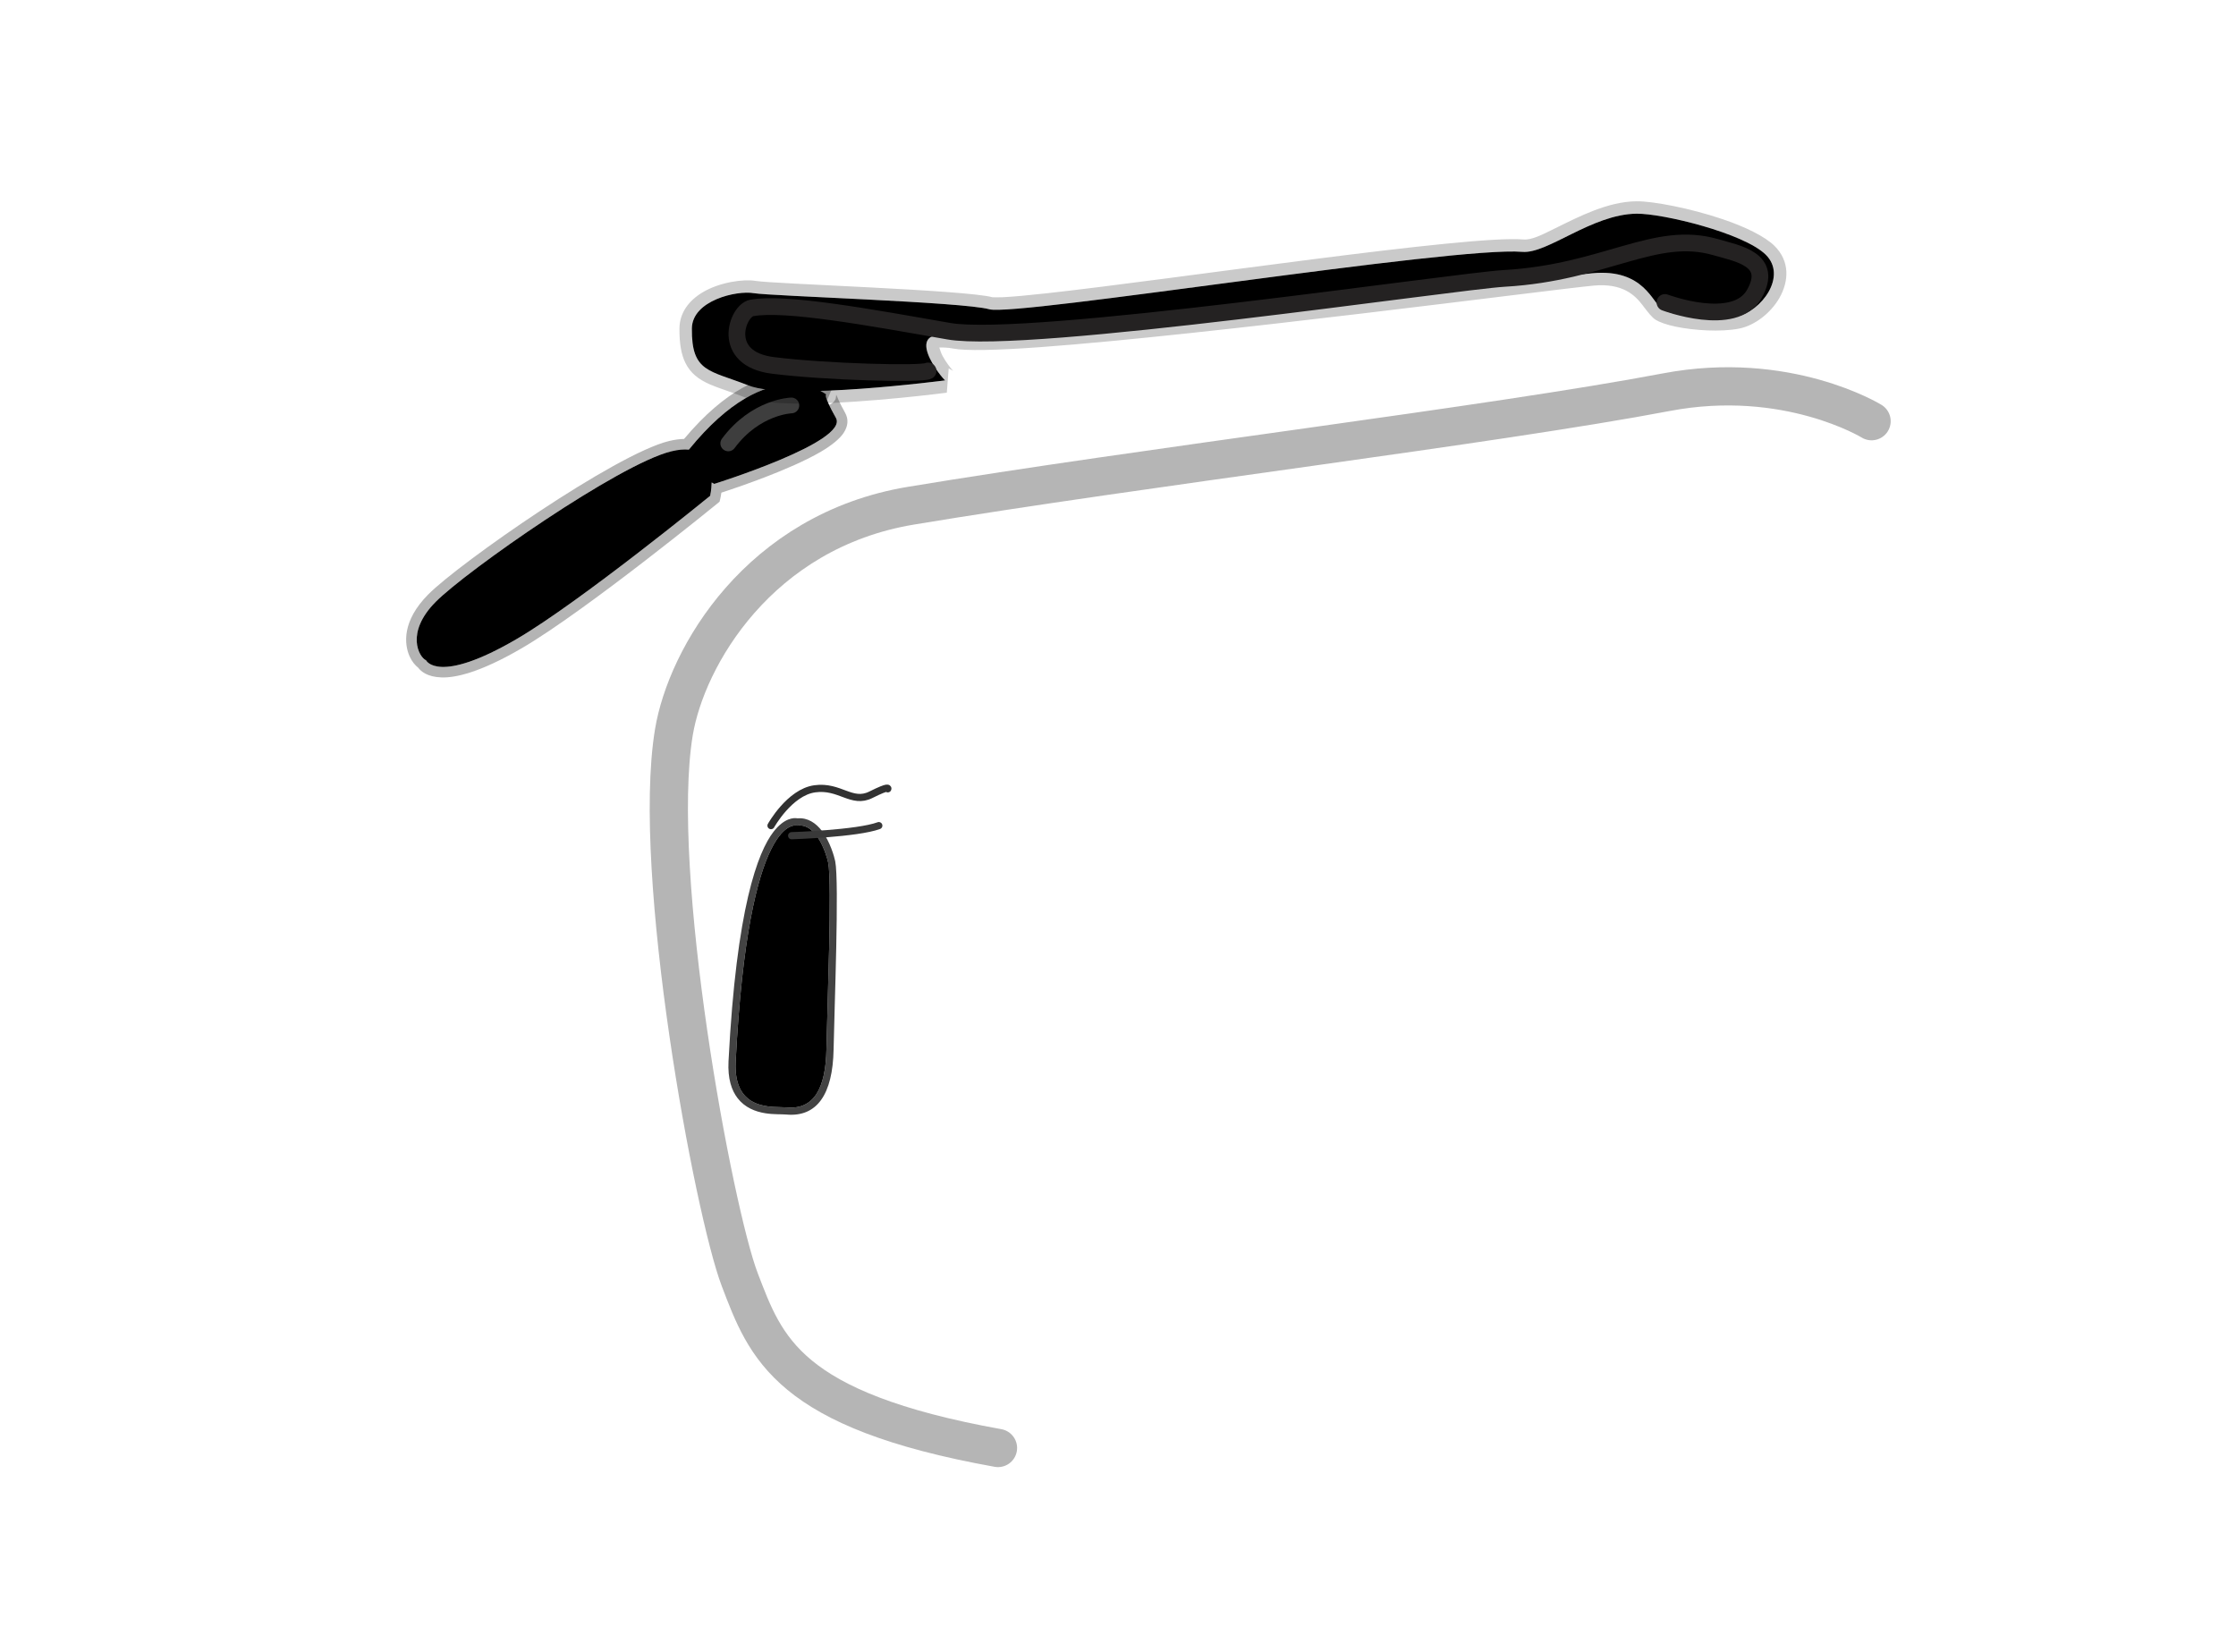
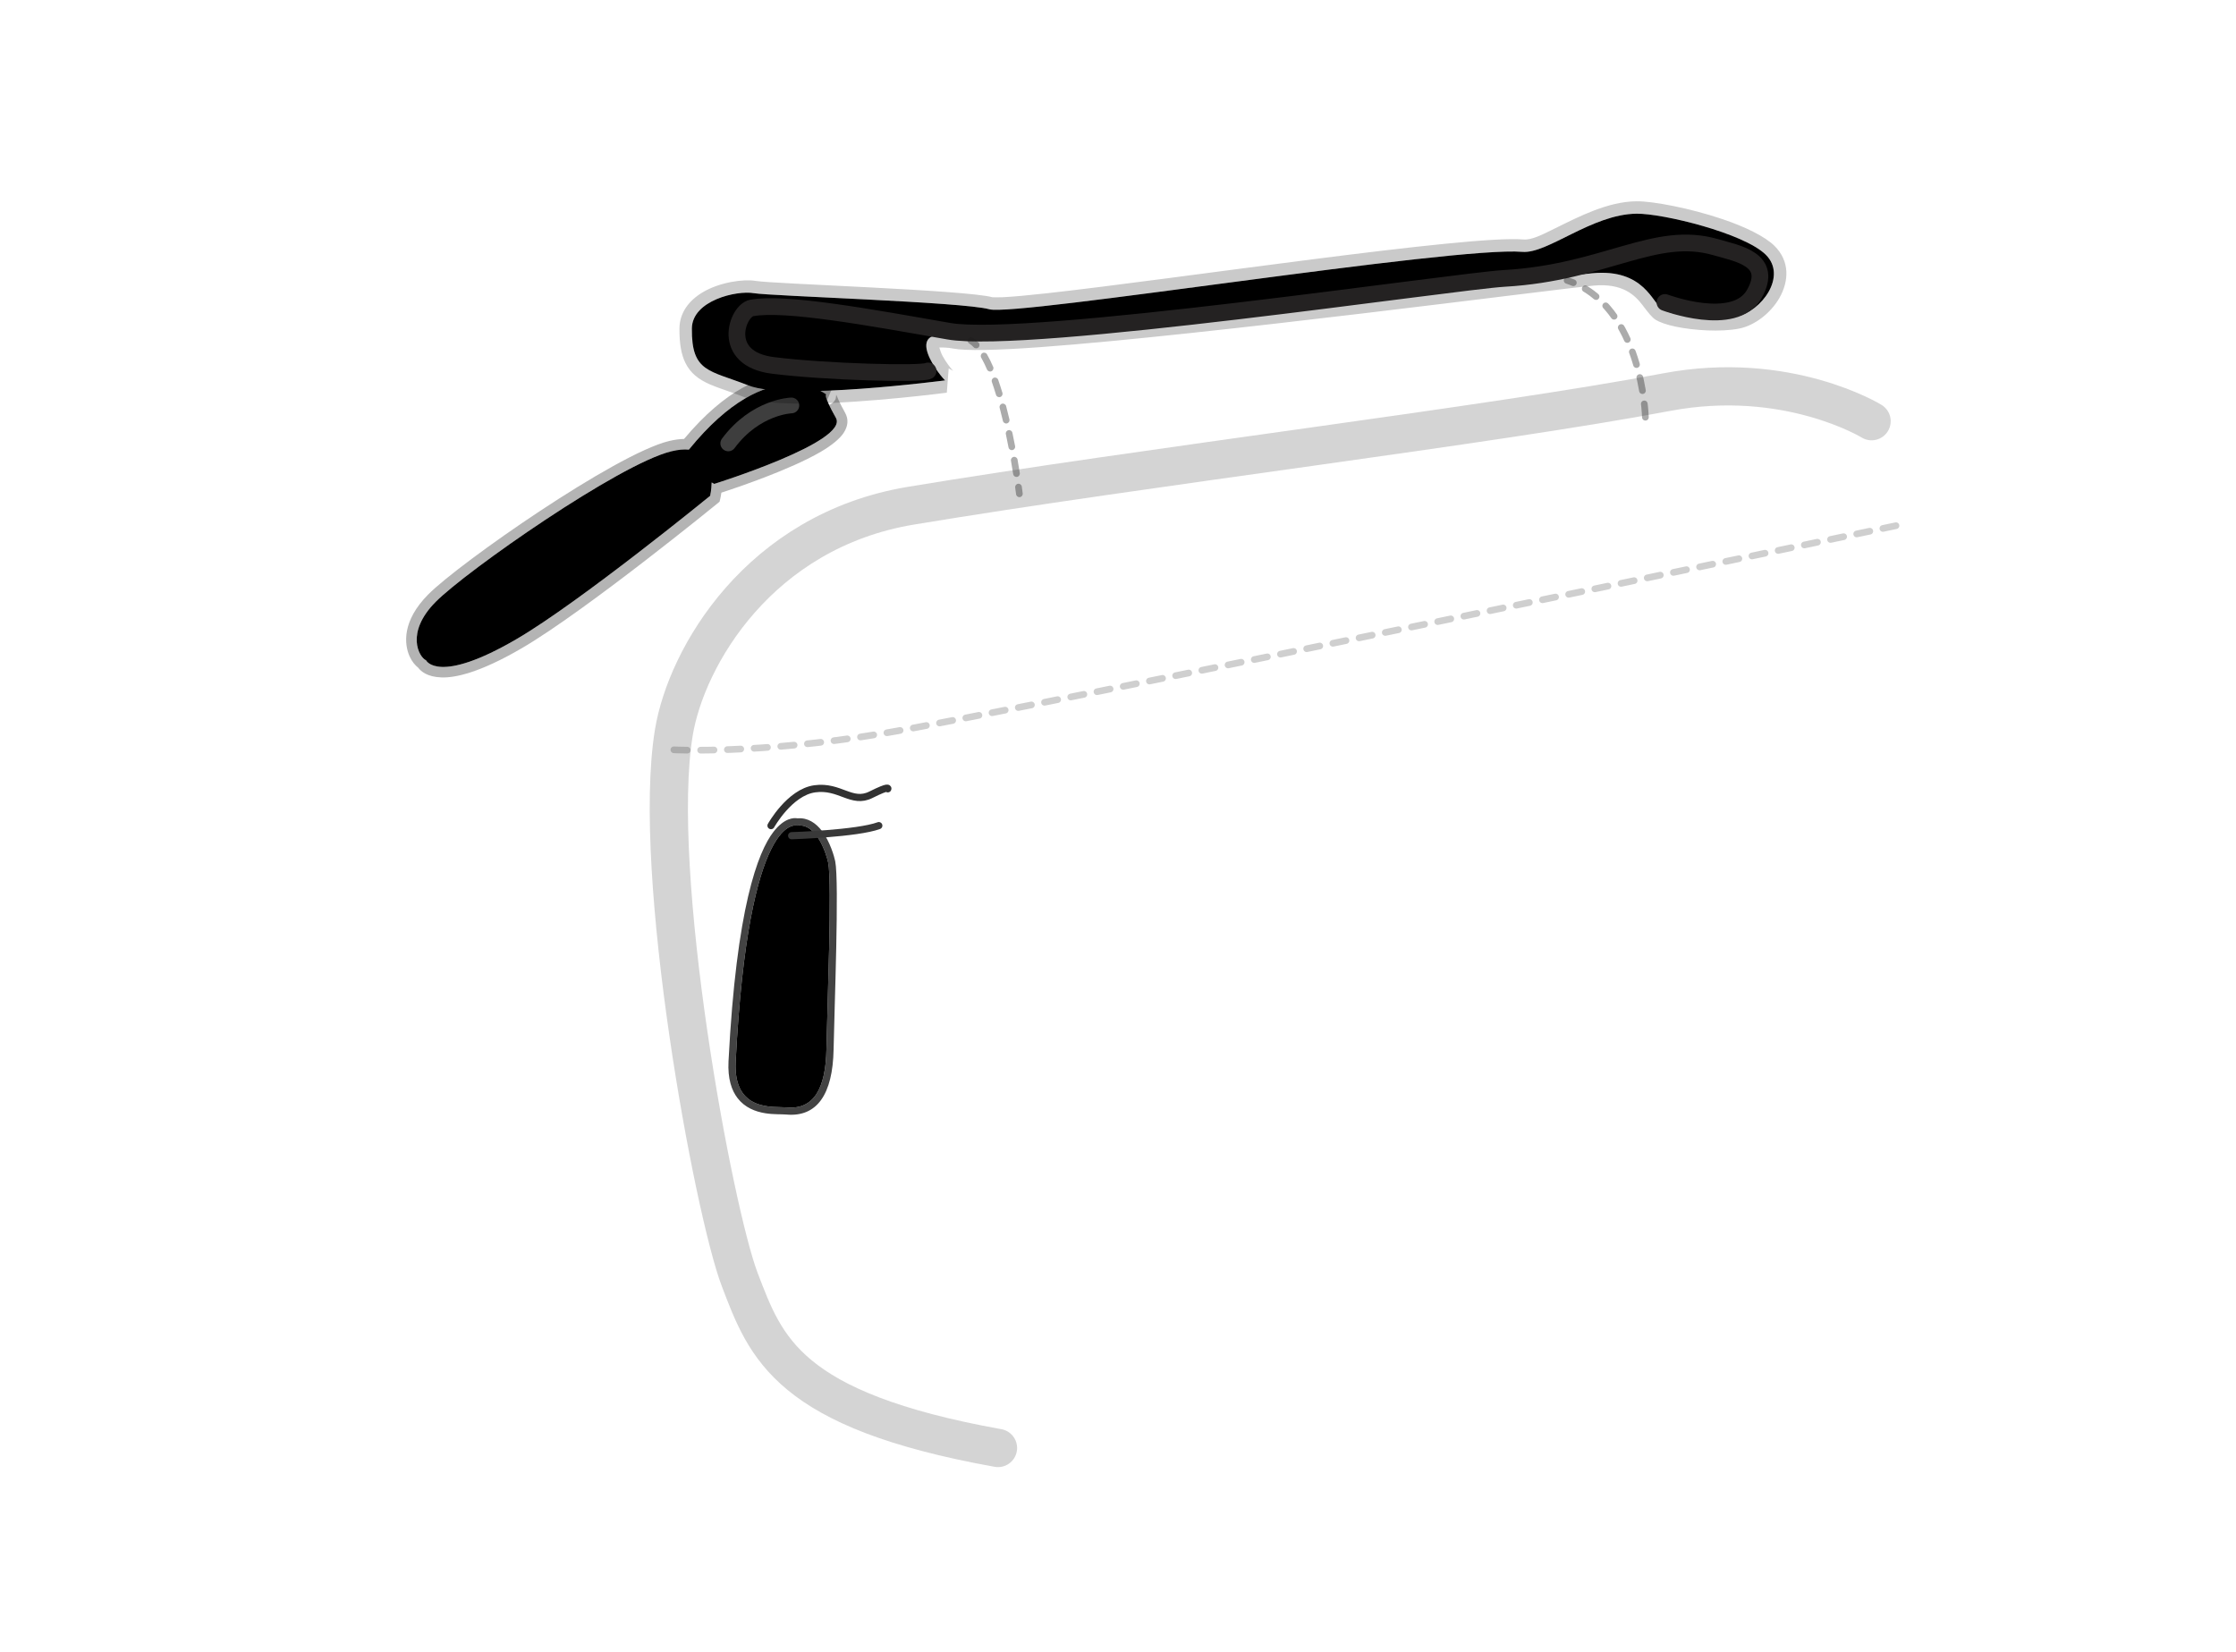
<svg xmlns="http://www.w3.org/2000/svg" width="100%" height="100%" viewBox="0 0 19500 14400" version="1.1" xml:space="preserve" style="fill-rule:evenodd;clip-rule:evenodd;stroke-linecap:round;stroke-miterlimit:1.5;">
  <g id="overlay">
    <path d="M6955.49,7136.53l0.003,0c87.472,-7.623 159.353,39.828 213.015,110.459c70.166,92.355 107.348,223.647 115.341,263.686c36.117,180.931 -7.846,1294.51 -14.089,1640.4c-7.094,392.978 -145.104,593.39 -413.896,568.341c-38.248,-3.564 -108.457,0.742 -182.598,-11.265c-87,-14.089 -177.607,-49.472 -240.859,-131.544c-51.919,-67.367 -86.876,-168.145 -79.055,-321.283c68.496,-1341.25 256.966,-1826.55 391.984,-2001.12c95.122,-122.987 177.794,-123.608 210.154,-117.673Zm-4.656,63.473c-0,-0 -422.969,-136.484 -535.063,2058.51c-22.664,443.786 339.131,388.725 445.893,398.674c234.654,21.868 339.413,-164.17 345.606,-507.239c6.193,-343.069 51.111,-1447.58 15.288,-1627.04c-12.023,-60.229 -96.438,-349.577 -271.724,-322.907Z" style="fill:#434343;" />
    <path d="M6950.83,7200c-0,-0 -422.969,-136.484 -535.063,2058.51c-22.664,443.786 339.131,388.725 445.893,398.674c234.654,21.868 339.413,-164.17 345.606,-507.239c6.193,-343.069 51.111,-1447.58 15.288,-1627.04c-12.023,-60.229 -96.438,-349.577 -271.724,-322.907Z" />
    <path d="M7229.8,3529.96c13.312,-3.663 28.834,-11.69 43.262,-28.362c5.094,-5.885 10.443,-13.479 14.661,-23.928c2.07,-5.126 5.327,-35.459 5.327,-35.459c0,0 25.253,65.853 76.713,156.865c30.663,54.23 28.451,114.216 -12.787,176.51c-33.878,51.177 -104.224,108.678 -198.047,163.671c-267.321,156.687 -736.824,314.468 -867.856,357.086c-4.195,29.91 -8.645,48.584 -8.645,48.584l-7.119,30.374l-24.169,19.726c0,-0 -1142.41,931.823 -1699.45,1257.08c-368.353,215.084 -582.104,259.555 -701.848,255.467c-124.154,-4.239 -179.871,-53.731 -202.761,-84.811c-25.719,-20.007 -53.806,-52.16 -74.182,-97.25c-49.05,-108.538 -67.629,-310.27 161.642,-541.492c273.201,-275.527 1632.79,-1223.51 2098.05,-1337.42c49.83,-12.2 93.995,-17.956 133.074,-18.769c368.528,-439.681 683.322,-555.631 903.377,-566.873c250.871,-12.816 394.951,108.14 394.951,108.14l-51.124,121.87c-20.196,-52.179 -6.543,-50.615 -6.543,-50.615c-0,-0 -487.398,-394.458 -1198.66,480.596c-42.018,-4.198 -92.566,-0.176 -153.274,14.687c-455.978,111.64 -1787.01,1042.9 -2054.76,1312.93c-267.747,270.025 -144.582,483.801 -84.074,509.647c-0,-0 103.125,215.754 789.908,-185.264c553.276,-323.062 1687.72,-1248.94 1687.72,-1248.94c-0,-0 11.935,-50.925 13.367,-116.643c13.864,8.106 22.37,12.658 22.37,12.658c-0,-0 1178.5,-368.119 1061.05,-575.832c-27.618,-48.843 -46.872,-85.987 -60.169,-114.233Z" style="fill:#5a5a5a;fill-opacity:0.45;" />
    <path d="M6007.66,3920.95c711.263,-875.054 1198.66,-480.596 1198.66,-480.596c-0,-0 -33.802,-3.871 83.644,203.841c117.445,207.713 -1061.05,575.832 -1061.05,575.832c-0,-0 -8.506,-4.552 -22.37,-12.658c-1.432,65.718 -13.367,116.643 -13.367,116.643c-0,-0 -1134.44,925.877 -1687.72,1248.94c-686.783,401.018 -789.908,185.264 -789.908,185.264c-60.508,-25.846 -183.673,-239.622 84.074,-509.647c267.746,-270.026 1598.78,-1201.29 2054.76,-1312.93c60.708,-14.863 111.256,-18.885 153.274,-14.687Z" />
    <path d="M6901.29,3535.74c-0,0 -310.795,8.902 -550.115,330.92" style="fill:none;stroke:#9c9c9c;stroke-opacity:0.4;stroke-width:137.5px;" />
    <path d="M8654.85,2592.04c4.579,0.186 48.898,1.893 89.639,-0.013c89.947,-4.207 222.924,-16.603 387.387,-34.748c1121.34,-123.713 3673.76,-510.007 4154.15,-468.86c73.314,6.279 166.61,-43.411 275.868,-97.126c209.476,-102.987 459.484,-233.422 709.431,-236.054c144.761,-1.525 469.532,61.043 749.188,155.33c196.233,66.161 369.663,150.019 454.047,233.027c134.282,132.093 128.298,305.703 43.623,454.431c-75.655,132.886 -216.484,240.512 -349.758,267.167c-161.055,32.211 -396.922,16.463 -555.851,-16.773c-79.368,-16.597 -141.442,-39.17 -173.981,-59.716c-33.34,-21.053 -68.854,-67.821 -112.862,-125.98c-64.569,-85.33 -171.871,-196.046 -428.915,-171.974c-360.926,33.8 -3376.72,431.616 -4827.38,536.8c-377.116,27.344 -652.554,33.223 -757.665,11.851c-45.695,-9.292 -95.077,-9.536 -120.218,-8.873c6.22,20.24 17.333,53.443 29.229,74.909c29.59,53.392 67.485,102.224 87.496,124.51c1.795,1.999 4.423,4.748 4.423,4.748c0,0 -33.412,-19.862 -39.175,-21.553l-16.468,211.372c0,-0 -680.603,88.809 -1207.08,95.362c-241.101,3.001 -451.594,-13.781 -561.985,-57.512c-120.648,-47.794 -218.49,-76.091 -294.612,-109.224c-101.517,-44.186 -171.205,-98.252 -215.974,-188.496c-34.066,-68.666 -53.3,-162.507 -51.95,-300.946c1.336,-136.923 82.871,-242.887 200.861,-313.649c150.625,-90.333 359.877,-118.514 465.967,-100.12c149.055,25.844 1819.36,77.4 2062.56,142.11Zm-411.821,725.054c-17.459,-5.123 -414.843,-486.57 90.332,-383.854c505.174,102.717 5102.41,-508.12 5553.35,-550.351c450.946,-42.23 523.903,260.028 609.719,314.216c85.816,54.189 438.625,104.283 650.746,61.859c212.12,-42.424 442.366,-350.293 251.409,-538.138c-190.957,-187.844 -896.256,-359.681 -1126.12,-357.26c-389.965,4.107 -776.382,351.575 -995.685,332.791c-597.471,-51.174 -4415.84,565.448 -4648.41,500.748c-232.569,-64.7 -1905.77,-114.631 -2054.59,-140.434c-148.818,-25.803 -537.601,62.894 -539.992,308.085c-3.759,385.324 153.359,361.905 494.106,496.891c340.747,134.986 1715.13,-44.553 1715.13,-44.553Z" style="fill-opacity:0.21;" />
    <path d="M8243.03,3317.1c0,-0 -1374.38,179.539 -1715.13,44.553c-340.747,-134.986 -497.865,-111.567 -494.106,-496.891c2.391,-245.191 391.174,-333.888 539.992,-308.085c148.817,25.803 1822.02,75.734 2054.59,140.434c232.569,64.7 4050.94,-551.922 4648.41,-500.748c219.303,18.784 605.72,-328.684 995.685,-332.791c229.867,-2.421 935.166,169.416 1126.12,357.26c190.957,187.845 -39.289,495.714 -251.409,538.138c-212.121,42.424 -564.93,-7.67 -650.746,-61.859c-85.816,-54.188 -158.773,-356.446 -609.719,-314.216c-450.946,42.231 -5048.18,653.068 -5553.35,550.351c-505.175,-102.716 -107.791,378.731 -90.332,383.854Z" />
    <path d="M14520.1,2637.74c0,-0 606.838,229.171 778.706,-73.452c171.868,-302.624 -144.635,-353.068 -334.899,-408.436c-531.106,-154.559 -962.528,221.108 -1843.2,271.832c-434.169,25.006 -4160.99,580.992 -4847.33,460.45c-690.246,-121.23 -1426.85,-256.028 -1717.17,-202.595c-129.111,23.763 -277.25,442.883 183.415,500.874c460.665,57.992 1300.37,80.032 1354.04,48.402" style="fill:none;stroke:#242222;stroke-width:145.83px;" />
    <path d="M6723.89,7200c0,0 161.373,-290.153 381.031,-320.983c219.657,-30.83 322.331,135.748 490.049,51.824c167.718,-83.923 147.398,-51.824 147.398,-51.824" style="fill:none;stroke:#313131;stroke-width:62.5px;" />
    <path d="M6903.87,7287.91c-0,-0 572.369,-18.27 760.192,-87.909" style="fill:none;stroke:#393939;stroke-width:62.5px;" />
-     <path d="M16321.9,3673.09c0,-0 -736.93,-453.114 -1790.7,-252.856c-1508.61,286.693 -4576.81,655.506 -6587.55,989.934c-1323.89,220.192 -1958.24,1320.27 -2066.8,1975.87c-202.998,1225.87 347.76,4181.21 574.61,4773.76c226.849,592.55 414.542,1138.05 2251.91,1467.66" style="fill:none;stroke:#000;stroke-opacity:0.29;stroke-width:333.33px;" />
+     <path d="M16321.9,3673.09c0,-0 -736.93,-453.114 -1790.7,-252.856c-1508.61,286.693 -4576.81,655.506 -6587.55,989.934c-1323.89,220.192 -1958.24,1320.27 -2066.8,1975.87c-202.998,1225.87 347.76,4181.21 574.61,4773.76c226.849,592.55 414.542,1138.05 2251.91,1467.66" style="fill:none;stroke:#000;stroke-opacity:0.17;stroke-width:333.33px;" />
+     <path d="M14349.4,3638.5c0,-0 -25.373,-976.845 -682.644,-1193.16" style="fill:none;stroke:#1c1c1c;stroke-opacity:0.37;stroke-width:58.33px;stroke-dasharray:116.67,116.67,116.67,116.67,116.67,116.67;" />
+     <path d="M8919.01,4302.91c1.959,15.977 -9.423,30.54 -25.401,32.498c-15.978,1.959 -30.54,-9.423 -32.499,-25.401c0,0 -2.603,-21.226 -7.794,-58.348c-2.229,-15.942 8.904,-30.695 24.846,-32.924c15.943,-2.23 30.696,8.903 32.925,24.846c5.279,37.745 7.923,59.329 7.923,59.329Zm-25.498,-177.256c2.507,15.901 -8.368,30.846 -24.27,33.352c-15.901,2.507 -30.845,-8.368 -33.352,-24.27c-5.54,-35.153 -11.99,-74.411 -19.346,-116.658c-2.761,-15.859 7.873,-30.976 23.732,-33.737c15.859,-2.762 30.976,7.872 33.737,23.731c7.414,42.582 13.915,82.15 19.499,117.582Zm-40.927,-234.854c3.03,15.81 -7.347,31.105 -23.157,34.135c-15.81,3.029 -31.105,-7.347 -34.134,-23.157c-7.185,-37.499 -14.955,-76.308 -23.31,-115.846c-3.328,-15.75 6.757,-31.238 22.507,-34.566c15.75,-3.328 31.239,6.757 34.567,22.506c8.432,39.908 16.275,79.079 23.527,116.928Zm-49.456,-233.442c3.675,15.672 -6.065,31.38 -21.738,35.055c-15.672,3.675 -31.38,-6.066 -35.055,-21.738c-8.949,-38.164 -18.419,-76.482 -28.408,-114.463c-4.095,-15.568 5.22,-31.532 20.788,-35.626c15.568,-4.095 31.531,5.22 35.626,20.788c10.123,38.485 19.719,77.312 28.787,115.984Zm-61.129,-231.249c4.625,15.418 -4.138,31.691 -19.557,36.317c-15.418,4.625 -31.692,-4.138 -36.317,-19.557c-11.492,-38.31 -23.547,-75.714 -36.167,-111.649c-5.333,-15.188 2.667,-31.85 17.855,-37.184c15.189,-5.333 31.85,2.667 37.184,17.855c12.91,36.763 25.246,75.026 37.002,114.218Zm-80.572,-226.765c6.355,14.79 -0.492,31.957 -15.282,38.313c-14.79,6.355 -31.957,-0.492 -38.313,-15.282c-16.192,-37.681 -33.152,-72.487 -50.911,-103.471c-8.005,-13.966 -3.165,-31.804 10.801,-39.809c13.966,-8.005 31.804,-3.165 39.809,10.801c18.788,32.779 36.765,69.585 53.896,109.448Zm-127.342,-211.229c11.134,11.626 10.735,30.104 -0.891,41.238c-11.626,11.134 -30.104,10.734 -41.238,-0.892c-12.921,-13.491 -26.159,-24.679 -39.828,-33.097c-13.707,-8.442 -17.982,-26.423 -9.54,-40.13c8.441,-13.706 26.423,-17.981 40.129,-9.54c17.586,10.83 34.747,25.065 51.368,42.421Z" style="fill:#1c1c1c;fill-opacity:0.37;" />
+     <path d="M5876.85,6538.95c-0,-0 731.597,39.138 1818.26,-141.872c1169.19,-194.757 8880.52,-1821.3 8880.52,-1821.3" style="fill:none;stroke:#000;stroke-opacity:0.19;stroke-width:58.33px;stroke-dasharray:116.67,116.67,116.67,116.67,116.67,116.67;" />
  </g>
</svg>
